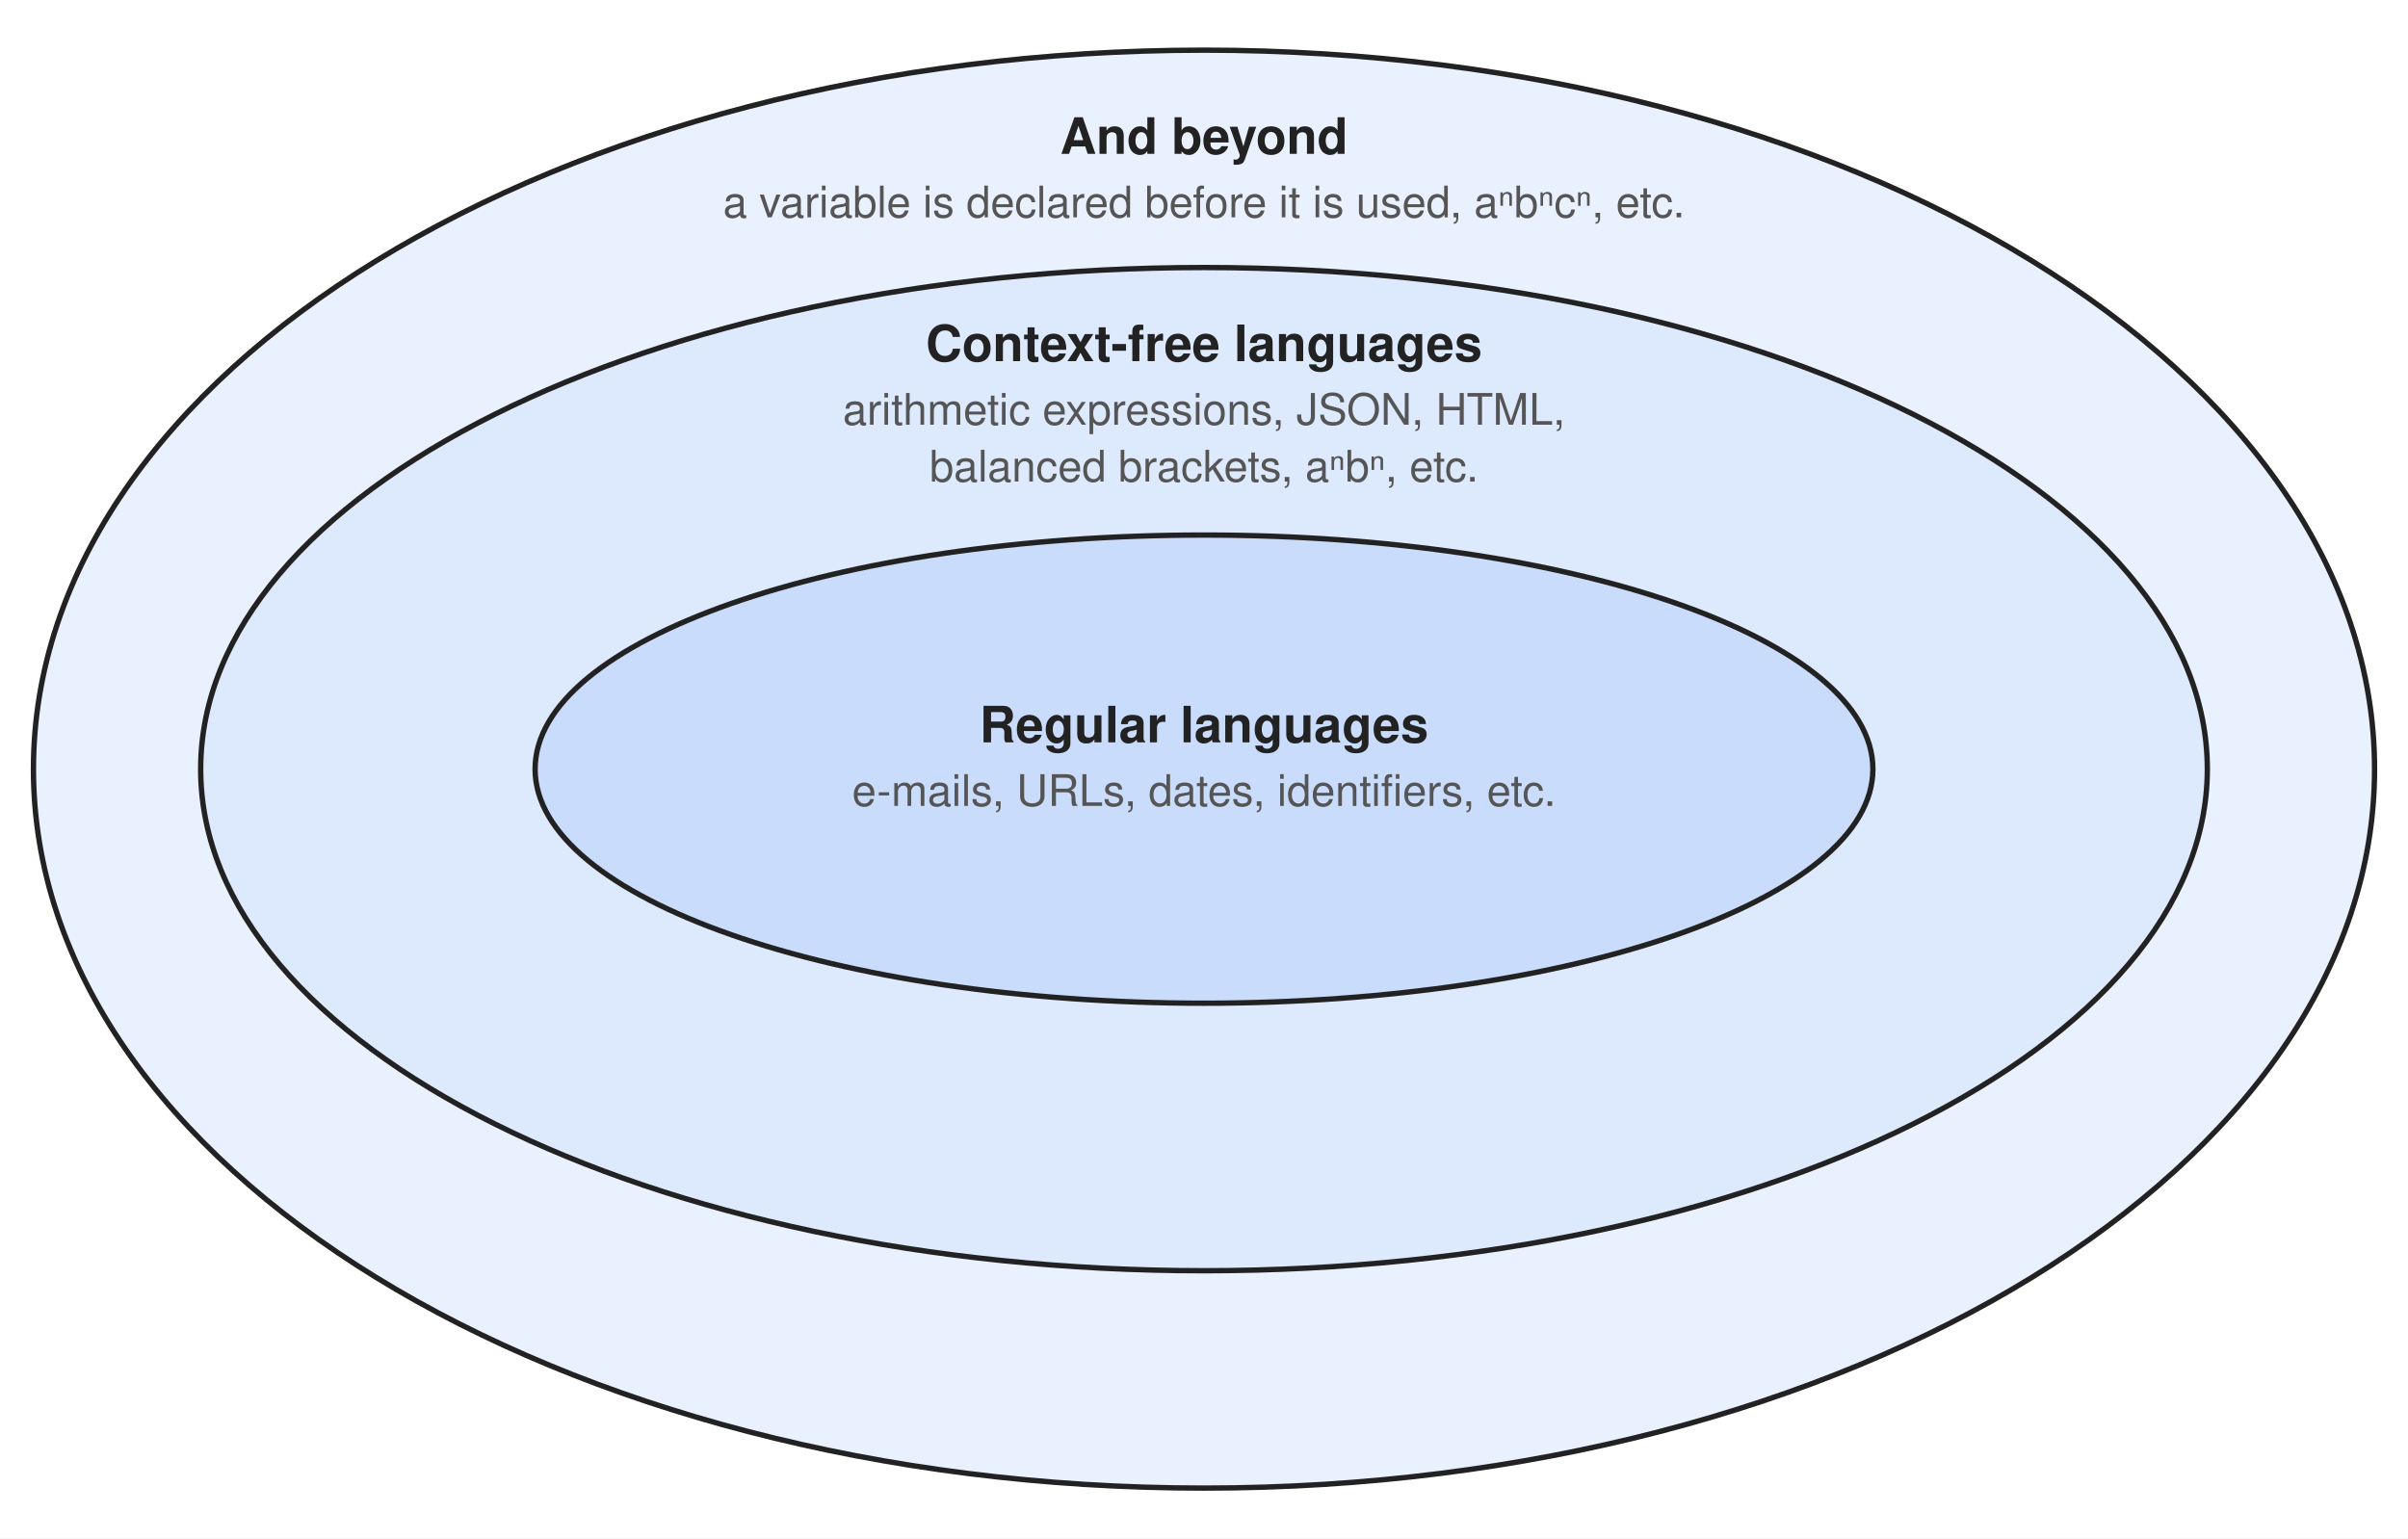
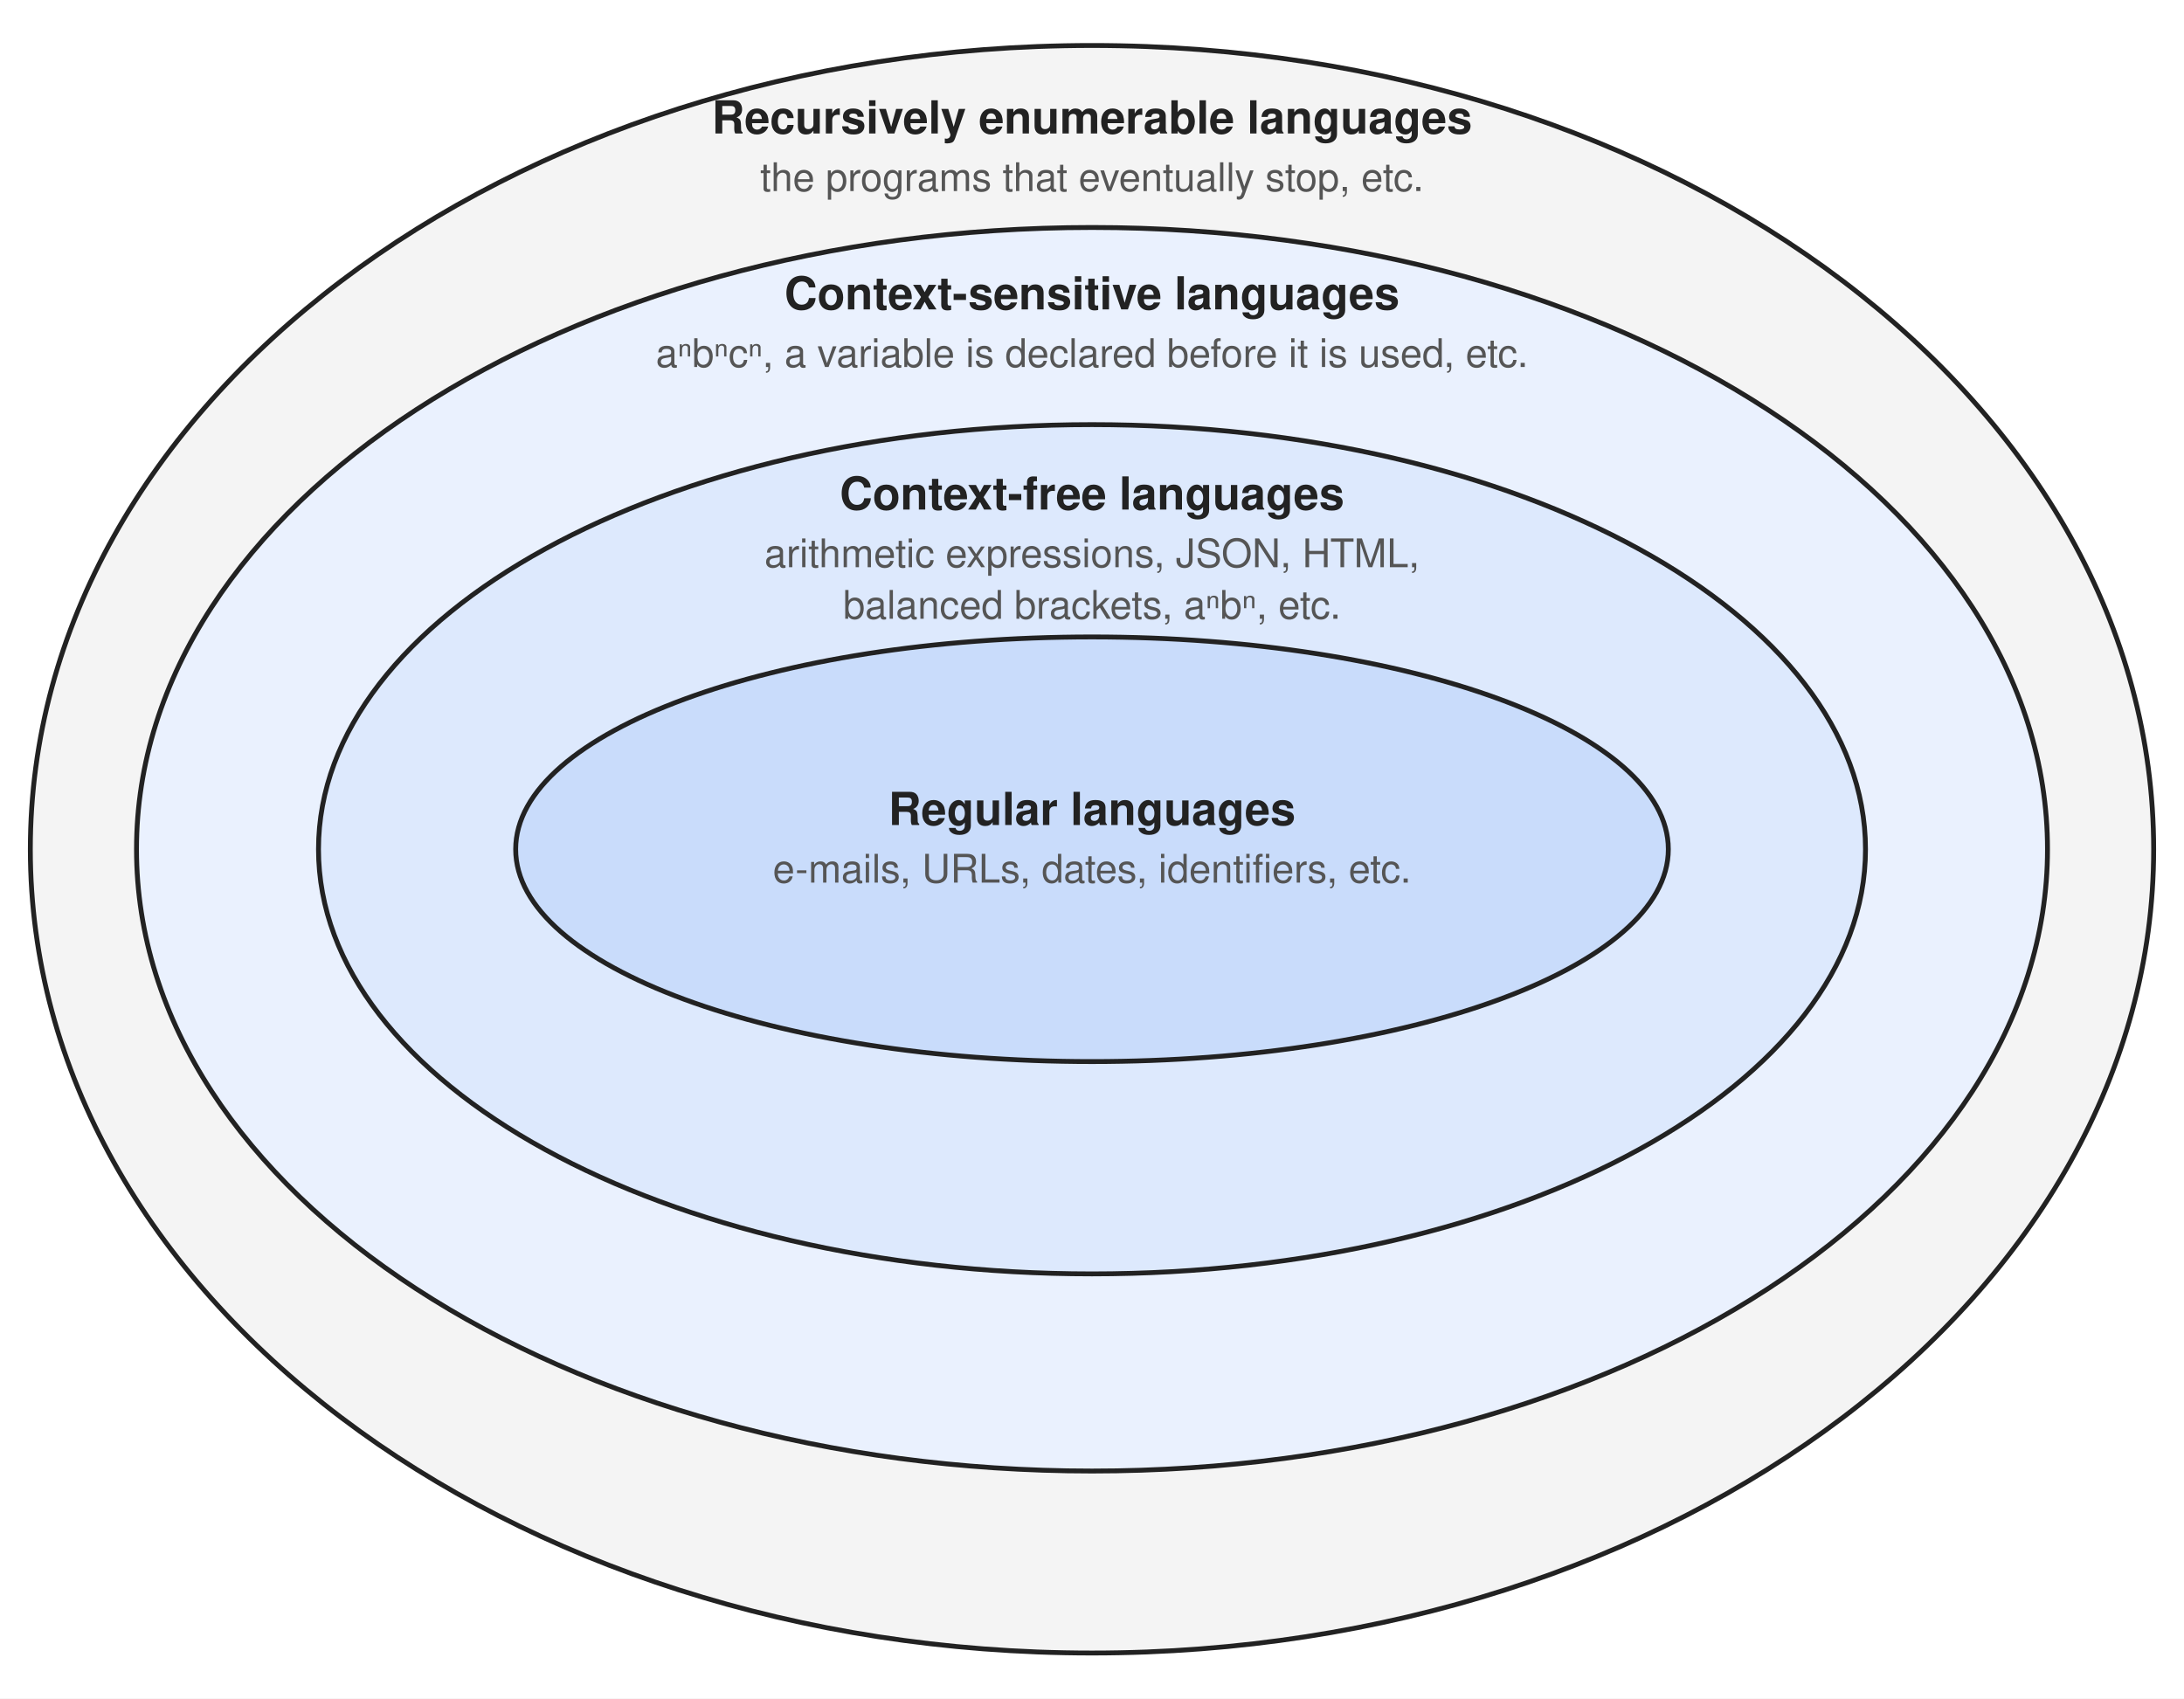
- <svg xmlns="http://www.w3.org/2000/svg" width="720" height="460" viewBox="0 0 720 460">
-   <rect width="720" height="460" fill="white" />
+ <svg xmlns="http://www.w3.org/2000/svg" width="720" height="560" viewBox="0 0 720 560">
+   <rect width="720" height="560" fill="white" />
  <defs>
    <marker id="ar" markerWidth="10" markerHeight="8" refX="9" refY="4" orient="auto">
      <path d="M0,0 L10,4 L0,8 z" fill="#222222" />
    </marker>
    <marker id="arg" markerWidth="10" markerHeight="8" refX="9" refY="4" orient="auto">
      <path d="M0,0 L10,4 L0,8 z" fill="#888888" />
    </marker>
  </defs>
-   <ellipse cx="360" cy="230" rx="350" ry="215" fill="#eaf1fe" stroke="#222222" stroke-width="1.6" />
-   <ellipse cx="360" cy="230" rx="300" ry="150" fill="#dde9fd" stroke="#222222" stroke-width="1.6" />
-   <ellipse cx="360" cy="230" rx="200" ry="70" fill="#c9dcfb" stroke="#222222" stroke-width="1.6" />
-   <text x="360" y="46" font-size="15" text-anchor="middle" fill="#222222" font-weight="bold" font-style="normal" font-family="Helvetica, Arial, sans-serif">And beyond</text>
-   <text x="360" y="65" font-size="13" text-anchor="middle" fill="#555555" font-weight="normal" font-style="normal" font-family="Helvetica, Arial, sans-serif">a variable is declared before it is used,  aⁿbⁿcⁿ, etc.</text>
-   <text x="360" y="108" font-size="15" text-anchor="middle" fill="#222222" font-weight="bold" font-style="normal" font-family="Helvetica, Arial, sans-serif">Context-free languages</text>
-   <text x="360" y="127" font-size="13" text-anchor="middle" fill="#555555" font-weight="normal" font-style="normal" font-family="Helvetica, Arial, sans-serif">arithmetic expressions, JSON, HTML,</text>
-   <text x="360" y="144" font-size="13" text-anchor="middle" fill="#555555" font-weight="normal" font-style="normal" font-family="Helvetica, Arial, sans-serif">balanced brackets, aⁿbⁿ, etc.</text>
-   <text x="360" y="222" font-size="15" text-anchor="middle" fill="#222222" font-weight="bold" font-style="normal" font-family="Helvetica, Arial, sans-serif">Regular languages</text>
-   <text x="360" y="241" font-size="13" text-anchor="middle" fill="#555555" font-weight="normal" font-style="normal" font-family="Helvetica, Arial, sans-serif">e-mails, URLs, dates, identifiers, etc.</text>
+   <ellipse cx="360" cy="280" rx="350" ry="265" fill="#f4f4f4" stroke="#222222" stroke-width="1.6" />
+   <ellipse cx="360" cy="280" rx="315" ry="205" fill="#eaf1fe" stroke="#222222" stroke-width="1.6" />
+   <ellipse cx="360" cy="280" rx="255" ry="140" fill="#dde9fd" stroke="#222222" stroke-width="1.6" />
+   <ellipse cx="360" cy="280" rx="190" ry="70" fill="#c9dcfb" stroke="#222222" stroke-width="1.6" />
+   <text x="360" y="44" font-size="15" text-anchor="middle" fill="#222222" font-weight="bold" font-style="normal" font-family="Helvetica, Arial, sans-serif">Recursively enumerable languages</text>
+   <text x="360" y="63" font-size="13" text-anchor="middle" fill="#555555" font-weight="normal" font-style="normal" font-family="Helvetica, Arial, sans-serif">the programs that eventually stop, etc.</text>
+   <text x="360" y="102" font-size="15" text-anchor="middle" fill="#222222" font-weight="bold" font-style="normal" font-family="Helvetica, Arial, sans-serif">Context-sensitive languages</text>
+   <text x="360" y="121" font-size="13" text-anchor="middle" fill="#555555" font-weight="normal" font-style="normal" font-family="Helvetica, Arial, sans-serif">aⁿbⁿcⁿ, a variable is declared before it is used, etc.</text>
+   <text x="360" y="168" font-size="15" text-anchor="middle" fill="#222222" font-weight="bold" font-style="normal" font-family="Helvetica, Arial, sans-serif">Context-free languages</text>
+   <text x="360" y="187" font-size="13" text-anchor="middle" fill="#555555" font-weight="normal" font-style="normal" font-family="Helvetica, Arial, sans-serif">arithmetic expressions, JSON, HTML,</text>
+   <text x="360" y="204" font-size="13" text-anchor="middle" fill="#555555" font-weight="normal" font-style="normal" font-family="Helvetica, Arial, sans-serif">balanced brackets, aⁿbⁿ, etc.</text>
+   <text x="360" y="272" font-size="15" text-anchor="middle" fill="#222222" font-weight="bold" font-style="normal" font-family="Helvetica, Arial, sans-serif">Regular languages</text>
+   <text x="360" y="291" font-size="13" text-anchor="middle" fill="#555555" font-weight="normal" font-style="normal" font-family="Helvetica, Arial, sans-serif">e-mails, URLs, dates, identifiers, etc.</text>
</svg>
